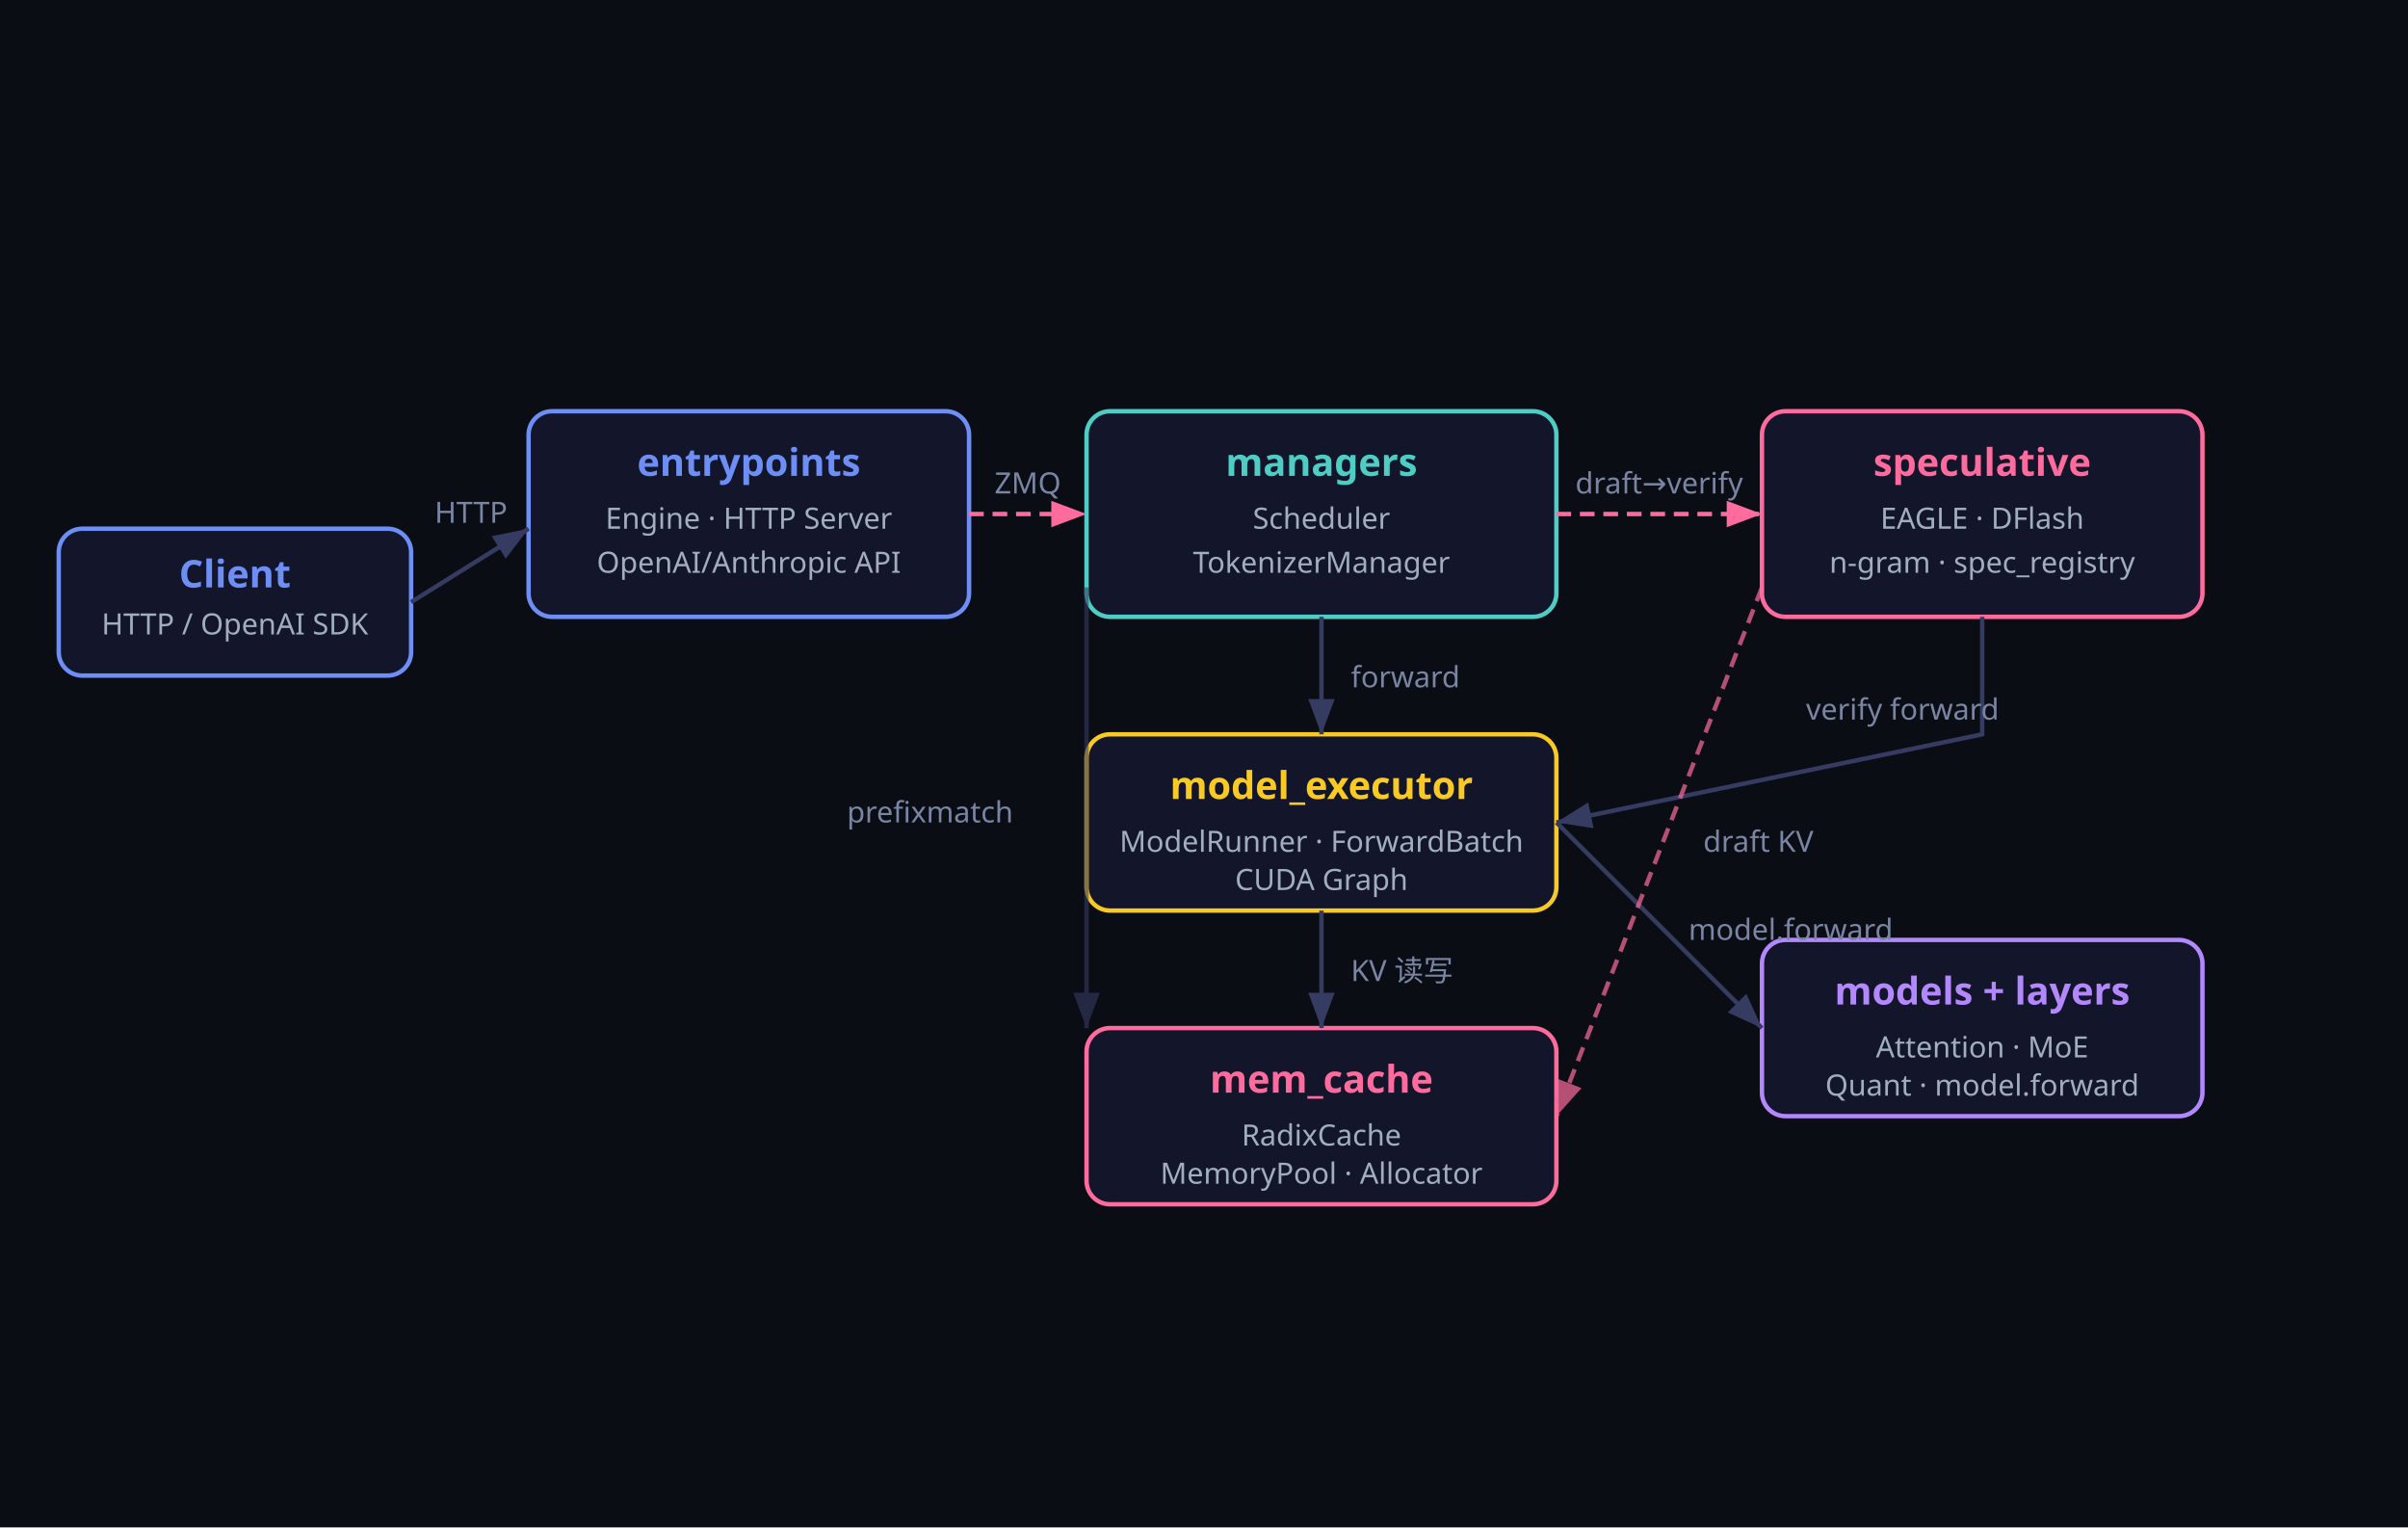
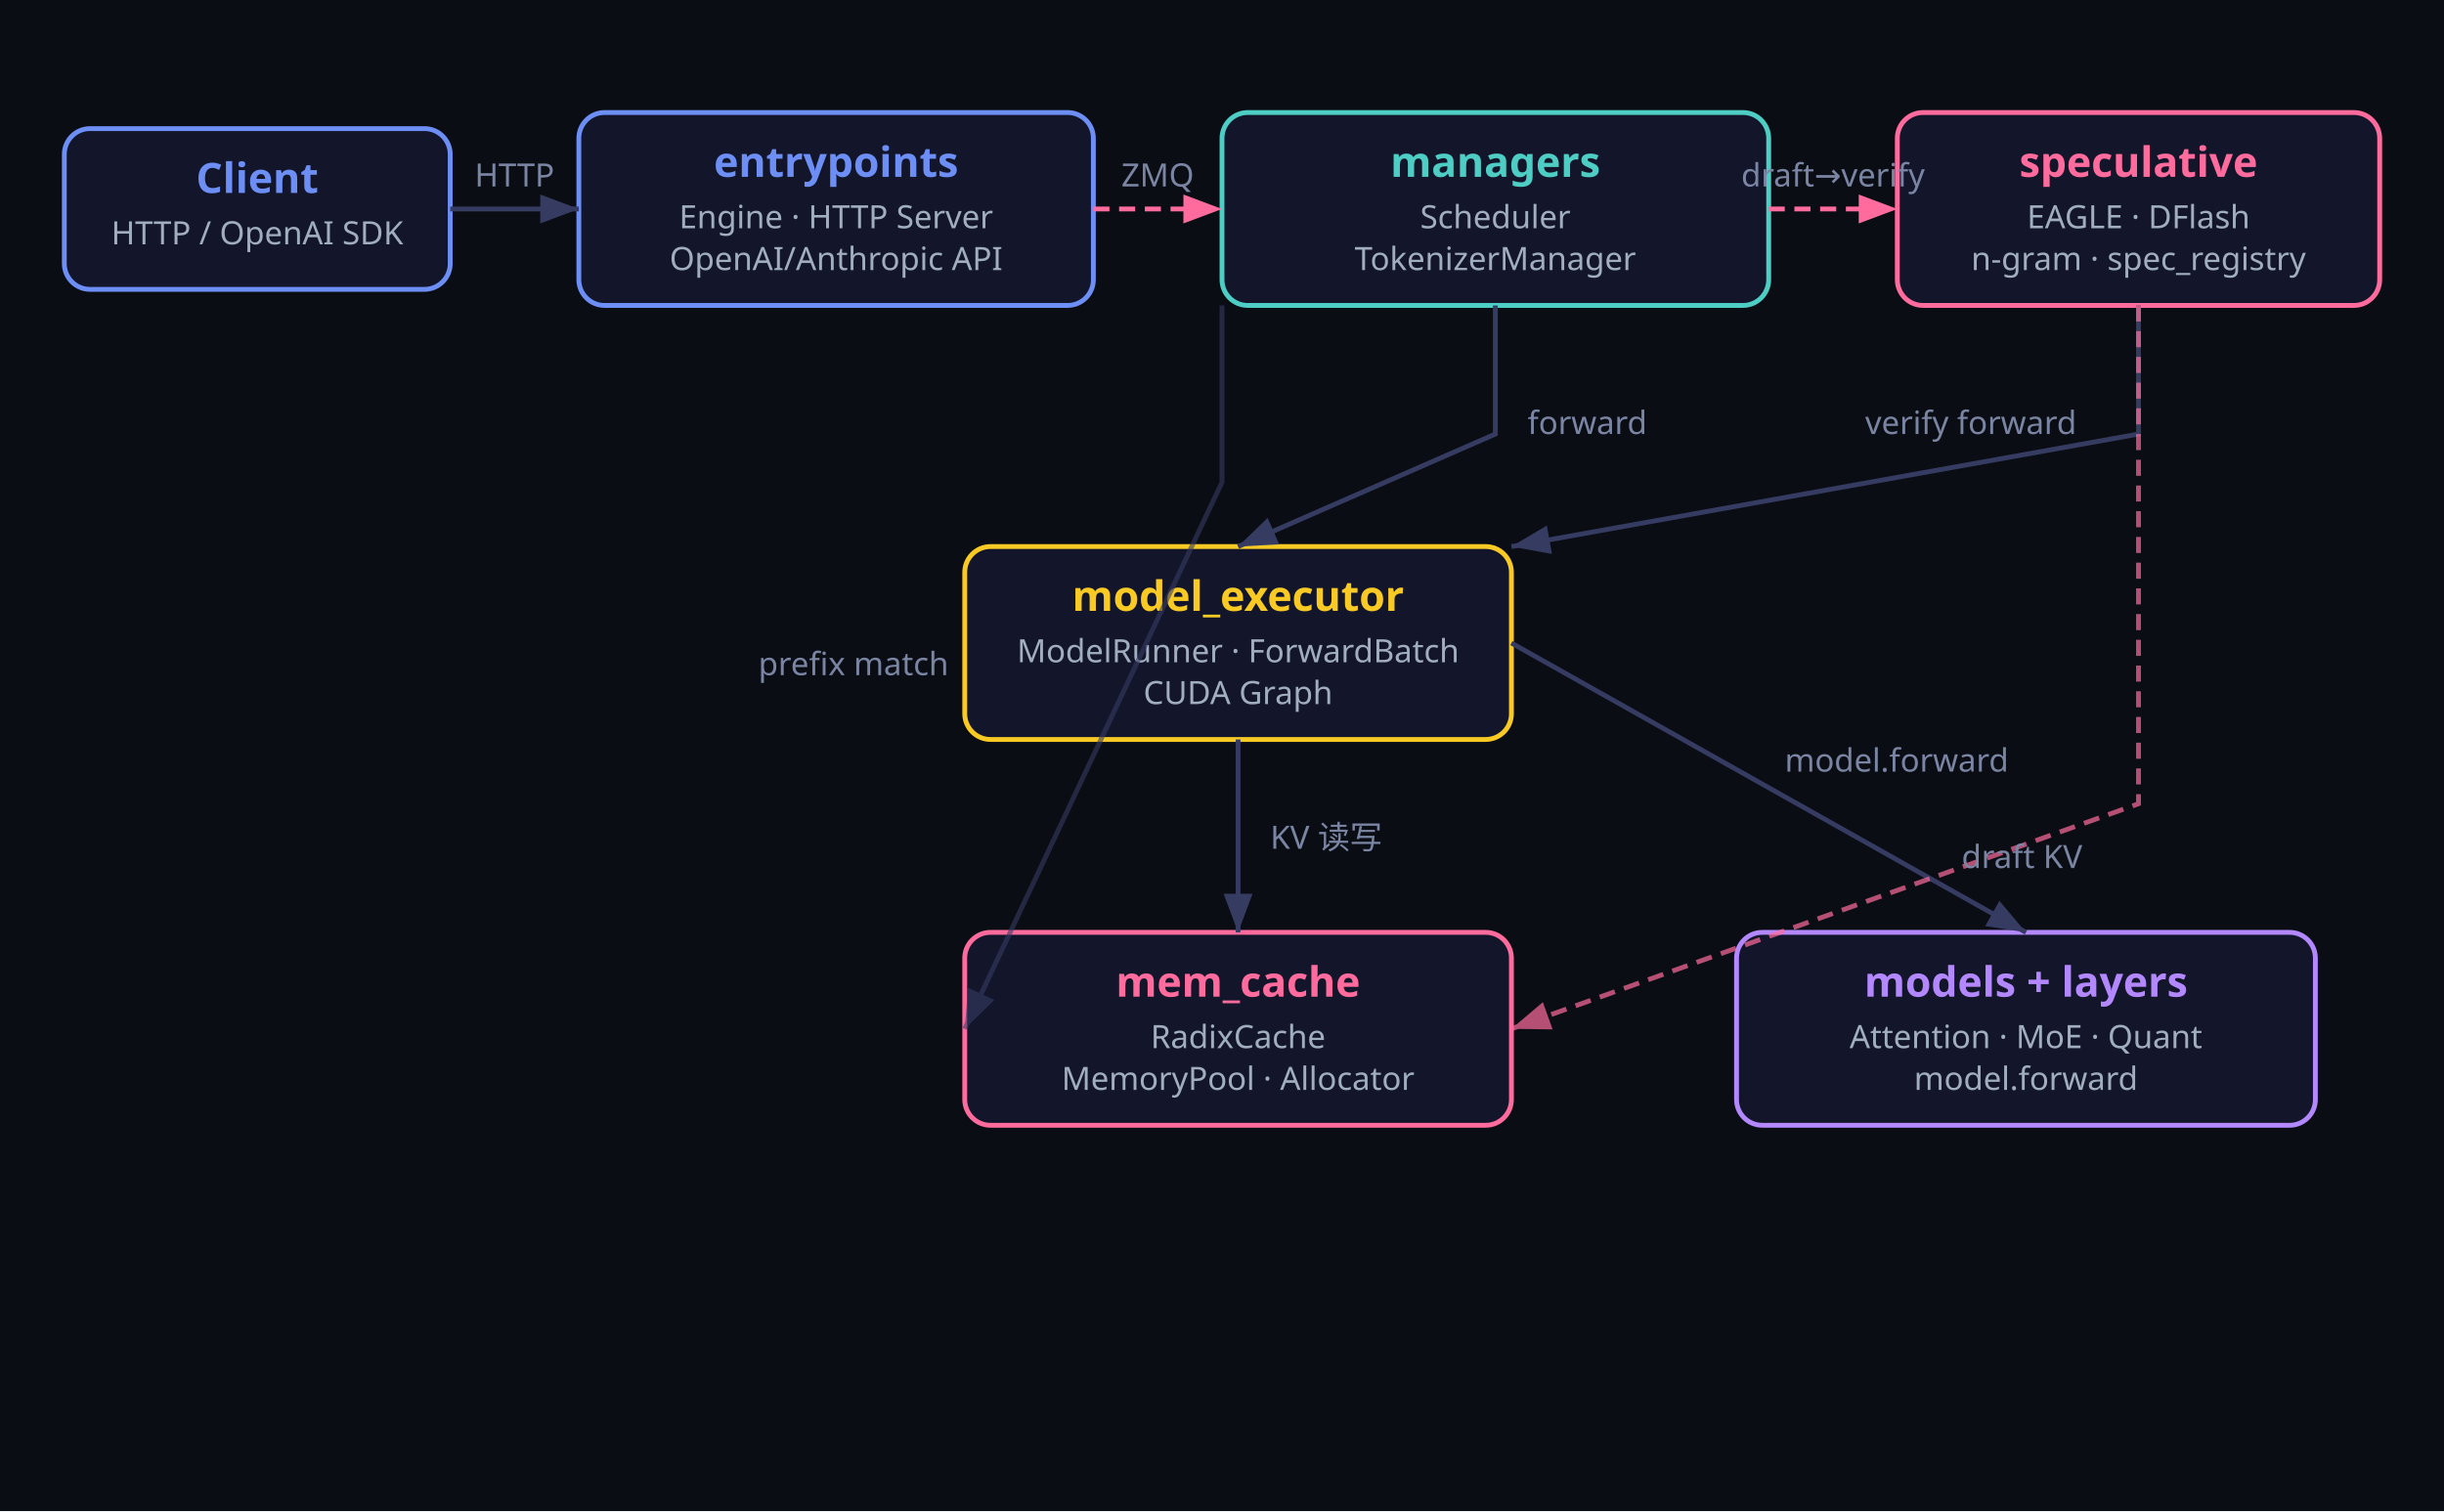
- <svg xmlns="http://www.w3.org/2000/svg" width="820" height="520" viewBox="0 0 820 520">
-   <rect width="820" height="520" fill="#0b0d14" />
+ <svg xmlns="http://www.w3.org/2000/svg" width="760" height="470" viewBox="0 0 760 470">
+   <rect width="760" height="470" fill="#0b0d14" />
  <style>
    .label { font-family: system-ui, sans-serif; font-size: 13px; font-weight: 600; }
    .mod { font-family: system-ui, sans-serif; font-size: 10px; fill: #a0aec0; }
    .arrow { stroke: #363b62; stroke-width: 1.5; fill: none; }
    .ipc { stroke: #ff6b9d; stroke-width: 1.5; fill: none; stroke-dasharray: 5 3; }
    .lbl { font-family: system-ui, sans-serif; font-size: 10px; fill: #7a85a3; }
  </style>
-   <rect x="20" y="180" width="120" height="50" rx="8" fill="#13162a" stroke="#6c8ef5" stroke-width="1.5" />
-   <text x="80" y="200" text-anchor="middle" class="label" fill="#6c8ef5">Client</text>
-   <text x="80" y="216" text-anchor="middle" class="mod">HTTP / OpenAI SDK</text>
-   <rect x="180" y="140" width="150" height="70" rx="8" fill="#13162a" stroke="#6c8ef5" stroke-width="1.5" />
-   <text x="255" y="162" text-anchor="middle" class="label" fill="#6c8ef5">entrypoints</text>
-   <text x="255" y="180" text-anchor="middle" class="mod">Engine · HTTP Server</text>
-   <text x="255" y="195" text-anchor="middle" class="mod">OpenAI/Anthropic API</text>
-   <rect x="370" y="140" width="160" height="70" rx="8" fill="#13162a" stroke="#4ecdc4" stroke-width="1.5" />
-   <text x="450" y="162" text-anchor="middle" class="label" fill="#4ecdc4">managers</text>
-   <text x="450" y="180" text-anchor="middle" class="mod">Scheduler</text>
-   <text x="450" y="195" text-anchor="middle" class="mod">TokenizerManager</text>
-   <rect x="370" y="250" width="160" height="60" rx="8" fill="#13162a" stroke="#f9ca24" stroke-width="1.5" />
-   <text x="450" y="272" text-anchor="middle" class="label" fill="#f9ca24">model_executor</text>
-   <text x="450" y="290" text-anchor="middle" class="mod">ModelRunner · ForwardBatch</text>
-   <text x="450" y="303" text-anchor="middle" class="mod">CUDA Graph</text>
-   <rect x="370" y="350" width="160" height="60" rx="8" fill="#13162a" stroke="#ff6b9d" stroke-width="1.5" />
-   <text x="450" y="372" text-anchor="middle" class="label" fill="#ff6b9d">mem_cache</text>
-   <text x="450" y="390" text-anchor="middle" class="mod">RadixCache</text>
-   <text x="450" y="403" text-anchor="middle" class="mod">MemoryPool · Allocator</text>
-   <rect x="600" y="140" width="150" height="70" rx="8" fill="#13162a" stroke="#ff6b9d" stroke-width="1.5" />
-   <text x="675" y="162" text-anchor="middle" class="label" fill="#ff6b9d">speculative</text>
-   <text x="675" y="180" text-anchor="middle" class="mod">EAGLE · DFlash</text>
-   <text x="675" y="195" text-anchor="middle" class="mod">n-gram · spec_registry</text>
-   <rect x="600" y="320" width="150" height="60" rx="8" fill="#13162a" stroke="#b388ff" stroke-width="1.5" />
-   <text x="675" y="342" text-anchor="middle" class="label" fill="#b388ff">models + layers</text>
-   <text x="675" y="360" text-anchor="middle" class="mod">Attention · MoE</text>
-   <text x="675" y="373" text-anchor="middle" class="mod">Quant · model.forward</text>
-   <path d="M 140 205 L 180 180" class="arrow" marker-end="url(#ah)" />
-   <text x="148" y="178" class="lbl">HTTP</text>
-   <path d="M 330 175 L 370 175" class="ipc" marker-end="url(#ahp)" />
-   <text x="350" y="168" text-anchor="middle" class="lbl">ZMQ</text>
-   <path d="M 450 210 L 450 250" class="arrow" marker-end="url(#ah)" />
-   <text x="460" y="234" class="lbl">forward</text>
-   <path d="M 450 310 L 450 350" class="arrow" marker-end="url(#ah)" />
-   <text x="460" y="334" class="lbl">KV 读写</text>
-   <path d="M 530 175 L 600 175" class="ipc" marker-end="url(#ahp)" />
-   <text x="565" y="168" text-anchor="middle" class="lbl">draft→verify</text>
-   <path d="M 675 210 L 675 250 L 530 280" class="arrow" marker-end="url(#ah)" />
-   <text x="615" y="245" class="lbl">verify forward</text>
-   <path d="M 530 280 L 600 350" class="arrow" marker-end="url(#ah)" />
-   <text x="575" y="320" class="lbl">model.forward</text>
-   <path d="M 600 200 L 530 380" class="ipc" marker-end="url(#ahp)" opacity="0.7" />
-   <text x="580" y="290" class="lbl">draft KV</text>
-   <path d="M 370 200 L 370 350 L 370 350" class="arrow" marker-end="url(#ah)" opacity="0.6" />
-   <text x="345" y="280" class="lbl" text-anchor="end">prefix<br />match</text>
+   <rect x="20" y="40" width="120" height="50" rx="8" fill="#13162a" stroke="#6c8ef5" stroke-width="1.5" />
+   <text x="80" y="60" text-anchor="middle" class="label" fill="#6c8ef5">Client</text>
+   <text x="80" y="76" text-anchor="middle" class="mod">HTTP / OpenAI SDK</text>
+   <rect x="180" y="35" width="160" height="60" rx="8" fill="#13162a" stroke="#6c8ef5" stroke-width="1.5" />
+   <text x="260" y="55" text-anchor="middle" class="label" fill="#6c8ef5">entrypoints</text>
+   <text x="260" y="71" text-anchor="middle" class="mod">Engine · HTTP Server</text>
+   <text x="260" y="84" text-anchor="middle" class="mod">OpenAI/Anthropic API</text>
+   <rect x="380" y="35" width="170" height="60" rx="8" fill="#13162a" stroke="#4ecdc4" stroke-width="1.5" />
+   <text x="465" y="55" text-anchor="middle" class="label" fill="#4ecdc4">managers</text>
+   <text x="465" y="71" text-anchor="middle" class="mod">Scheduler</text>
+   <text x="465" y="84" text-anchor="middle" class="mod">TokenizerManager</text>
+   <rect x="590" y="35" width="150" height="60" rx="8" fill="#13162a" stroke="#ff6b9d" stroke-width="1.5" />
+   <text x="665" y="55" text-anchor="middle" class="label" fill="#ff6b9d">speculative</text>
+   <text x="665" y="71" text-anchor="middle" class="mod">EAGLE · DFlash</text>
+   <text x="665" y="84" text-anchor="middle" class="mod">n-gram · spec_registry</text>
+   <path d="M 140 65 L 180 65" class="arrow" marker-end="url(#ah)" />
+   <text x="160" y="58" text-anchor="middle" class="lbl">HTTP</text>
+   <path d="M 340 65 L 380 65" class="ipc" marker-end="url(#ahp)" />
+   <text x="360" y="58" text-anchor="middle" class="lbl">ZMQ</text>
+   <path d="M 550 65 L 590 65" class="ipc" marker-end="url(#ahp)" />
+   <text x="570" y="58" text-anchor="middle" class="lbl">draft→verify</text>
+   <rect x="300" y="170" width="170" height="60" rx="8" fill="#13162a" stroke="#f9ca24" stroke-width="1.5" />
+   <text x="385" y="190" text-anchor="middle" class="label" fill="#f9ca24">model_executor</text>
+   <text x="385" y="206" text-anchor="middle" class="mod">ModelRunner · ForwardBatch</text>
+   <text x="385" y="219" text-anchor="middle" class="mod">CUDA Graph</text>
+   <path d="M 465 95 L 465 135 L 385 170" class="arrow" marker-end="url(#ah)" />
+   <text x="475" y="135" class="lbl">forward</text>
+   <path d="M 665 95 L 665 135 L 470 170" class="arrow" marker-end="url(#ah)" />
+   <text x="580" y="135" class="lbl">verify forward</text>
+   <rect x="300" y="290" width="170" height="60" rx="8" fill="#13162a" stroke="#ff6b9d" stroke-width="1.5" />
+   <text x="385" y="310" text-anchor="middle" class="label" fill="#ff6b9d">mem_cache</text>
+   <text x="385" y="326" text-anchor="middle" class="mod">RadixCache</text>
+   <text x="385" y="339" text-anchor="middle" class="mod">MemoryPool · Allocator</text>
+   <rect x="540" y="290" width="180" height="60" rx="8" fill="#13162a" stroke="#b388ff" stroke-width="1.5" />
+   <text x="630" y="310" text-anchor="middle" class="label" fill="#b388ff">models + layers</text>
+   <text x="630" y="326" text-anchor="middle" class="mod">Attention · MoE · Quant</text>
+   <text x="630" y="339" text-anchor="middle" class="mod">model.forward</text>
+   <path d="M 385 230 L 385 290" class="arrow" marker-end="url(#ah)" />
+   <text x="395" y="264" class="lbl">KV 读写</text>
+   <path d="M 470 200 L 630 290" class="arrow" marker-end="url(#ah)" />
+   <text x="555" y="240" class="lbl">model.forward</text>
+   <path d="M 380 95 L 380 150 L 300 320" class="arrow" marker-end="url(#ah)" opacity="0.6" />
+   <text x="295" y="210" text-anchor="end" class="lbl">prefix match</text>
+   <path d="M 665 95 L 665 250 L 470 320" class="ipc" marker-end="url(#ahp)" opacity="0.7" />
+   <text x="610" y="270" class="lbl">draft KV</text>
  <defs>
    <marker id="ah" markerWidth="8" markerHeight="6" refX="8" refY="3" orient="auto">
      <polygon points="0 0, 8 3, 0 6" fill="#363b62" />
    </marker>
    <marker id="ahp" markerWidth="8" markerHeight="6" refX="8" refY="3" orient="auto">
      <polygon points="0 0, 8 3, 0 6" fill="#ff6b9d" />
    </marker>
  </defs>
</svg>
